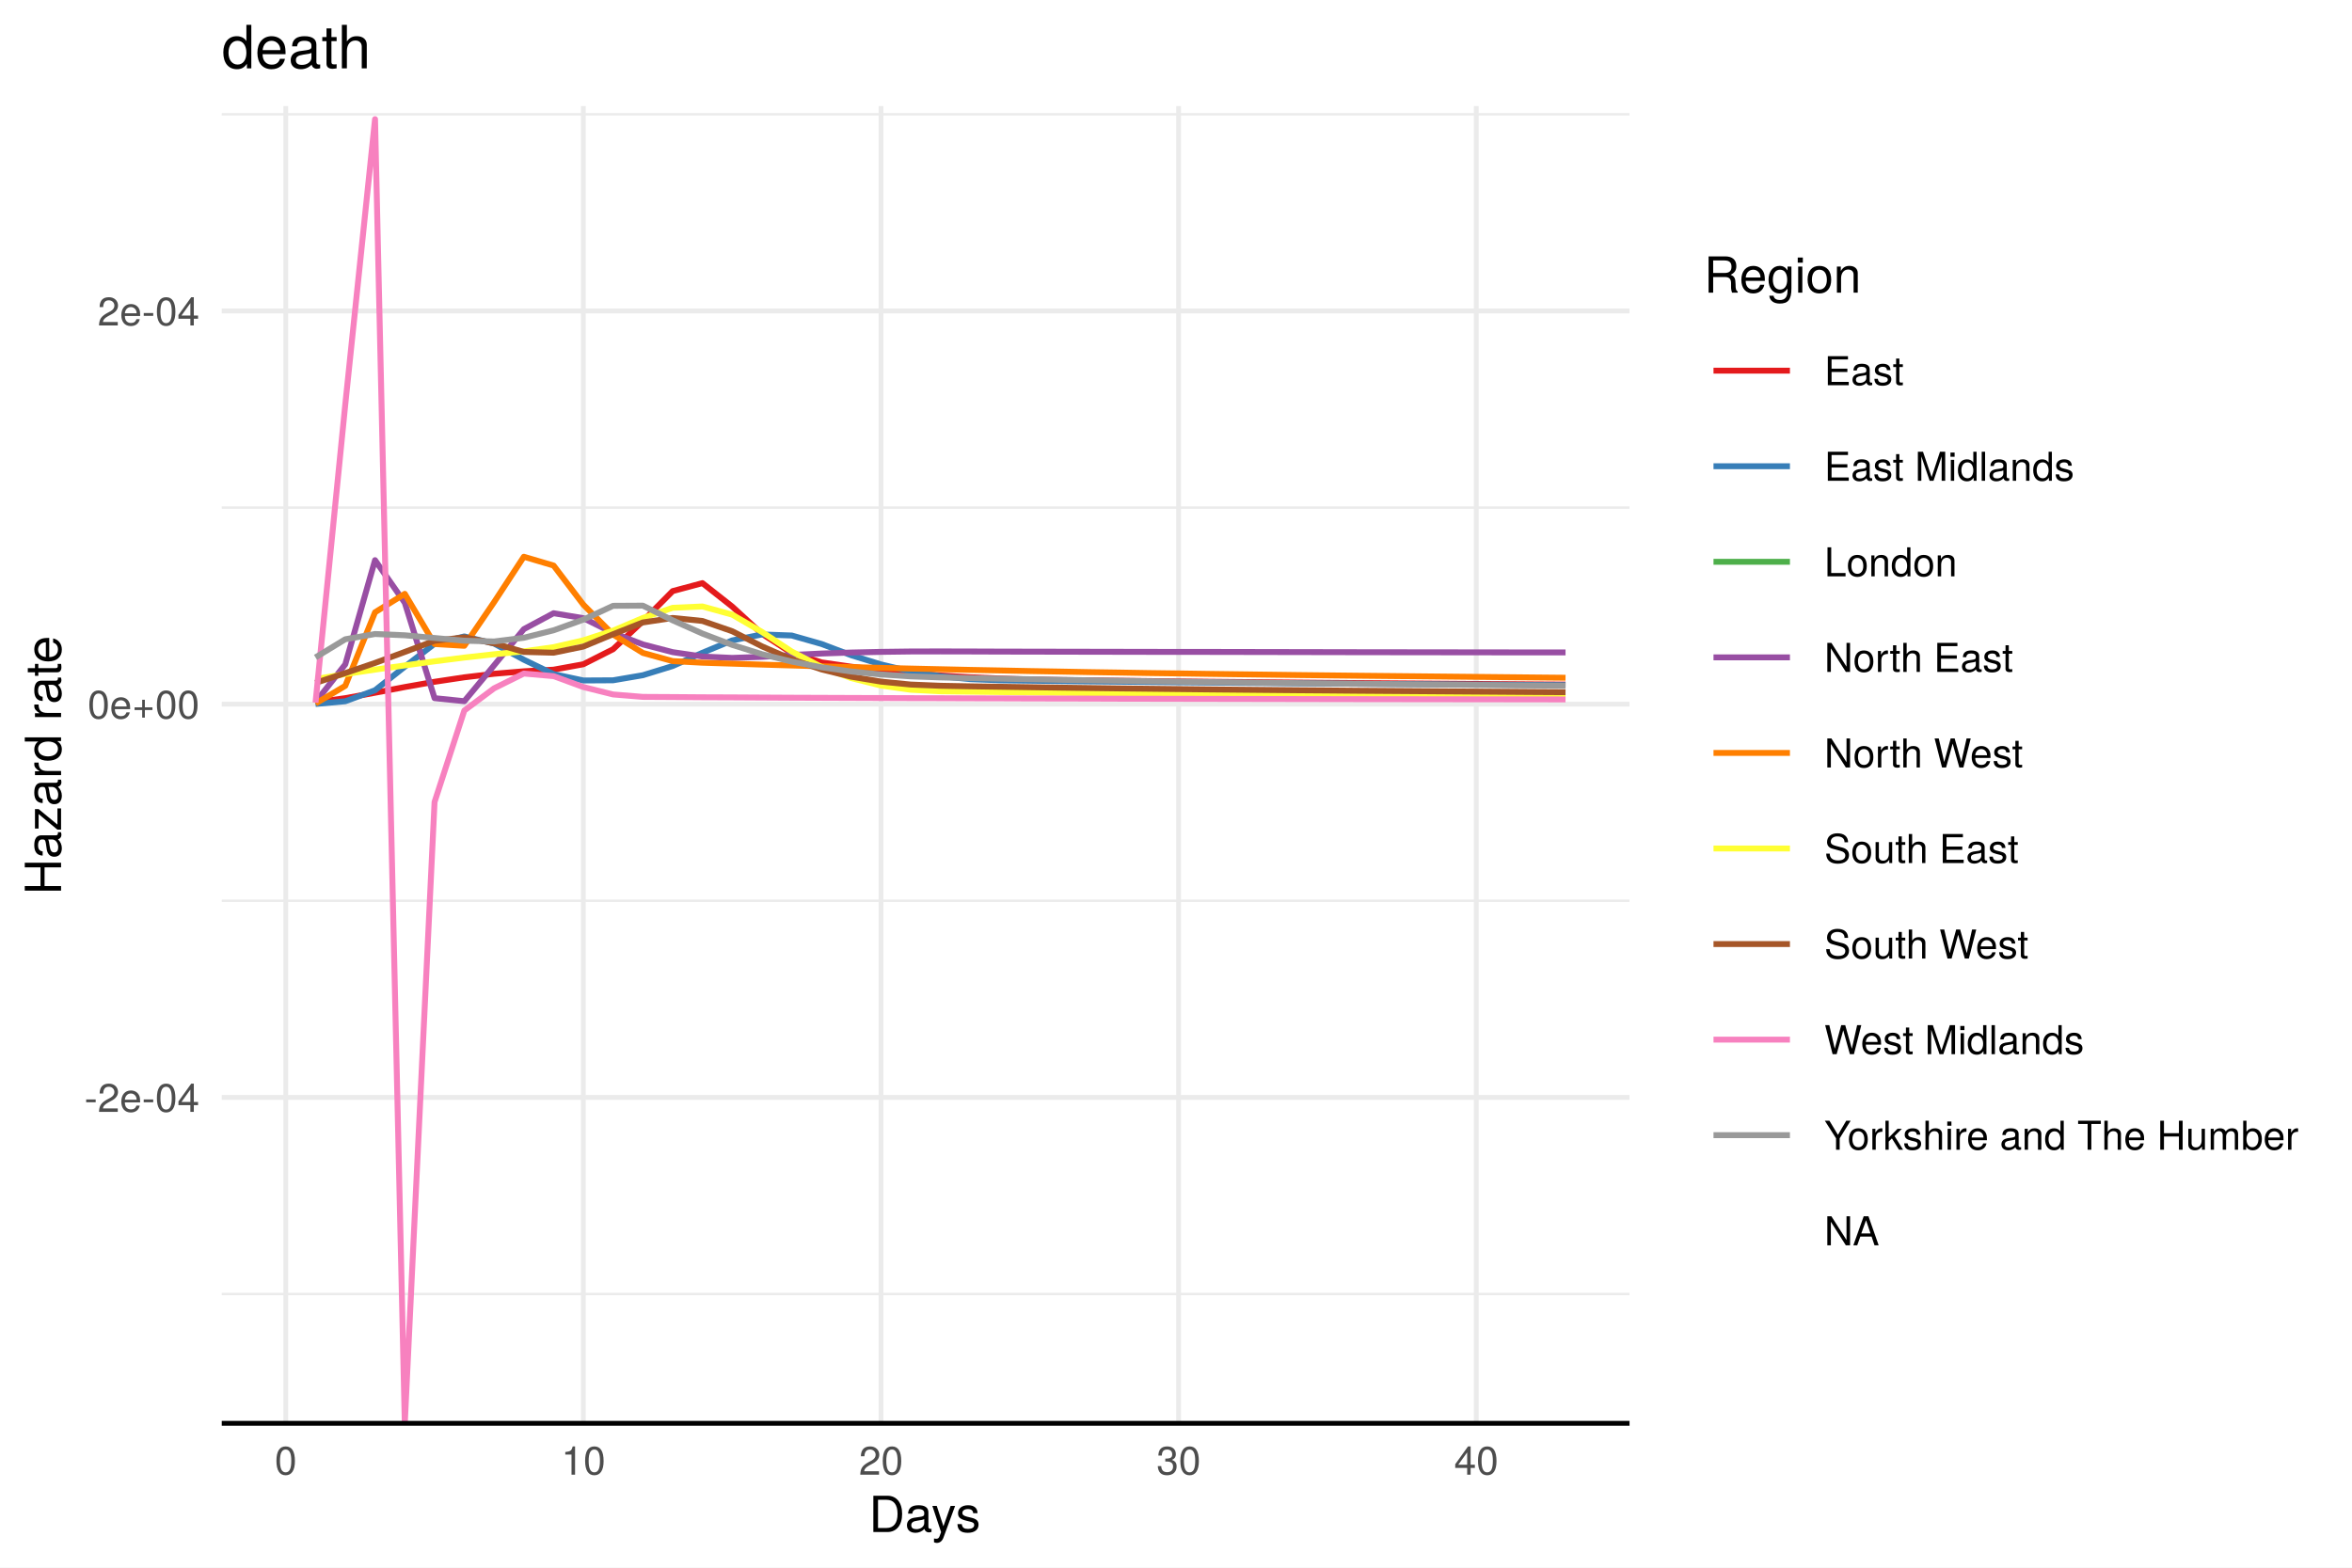
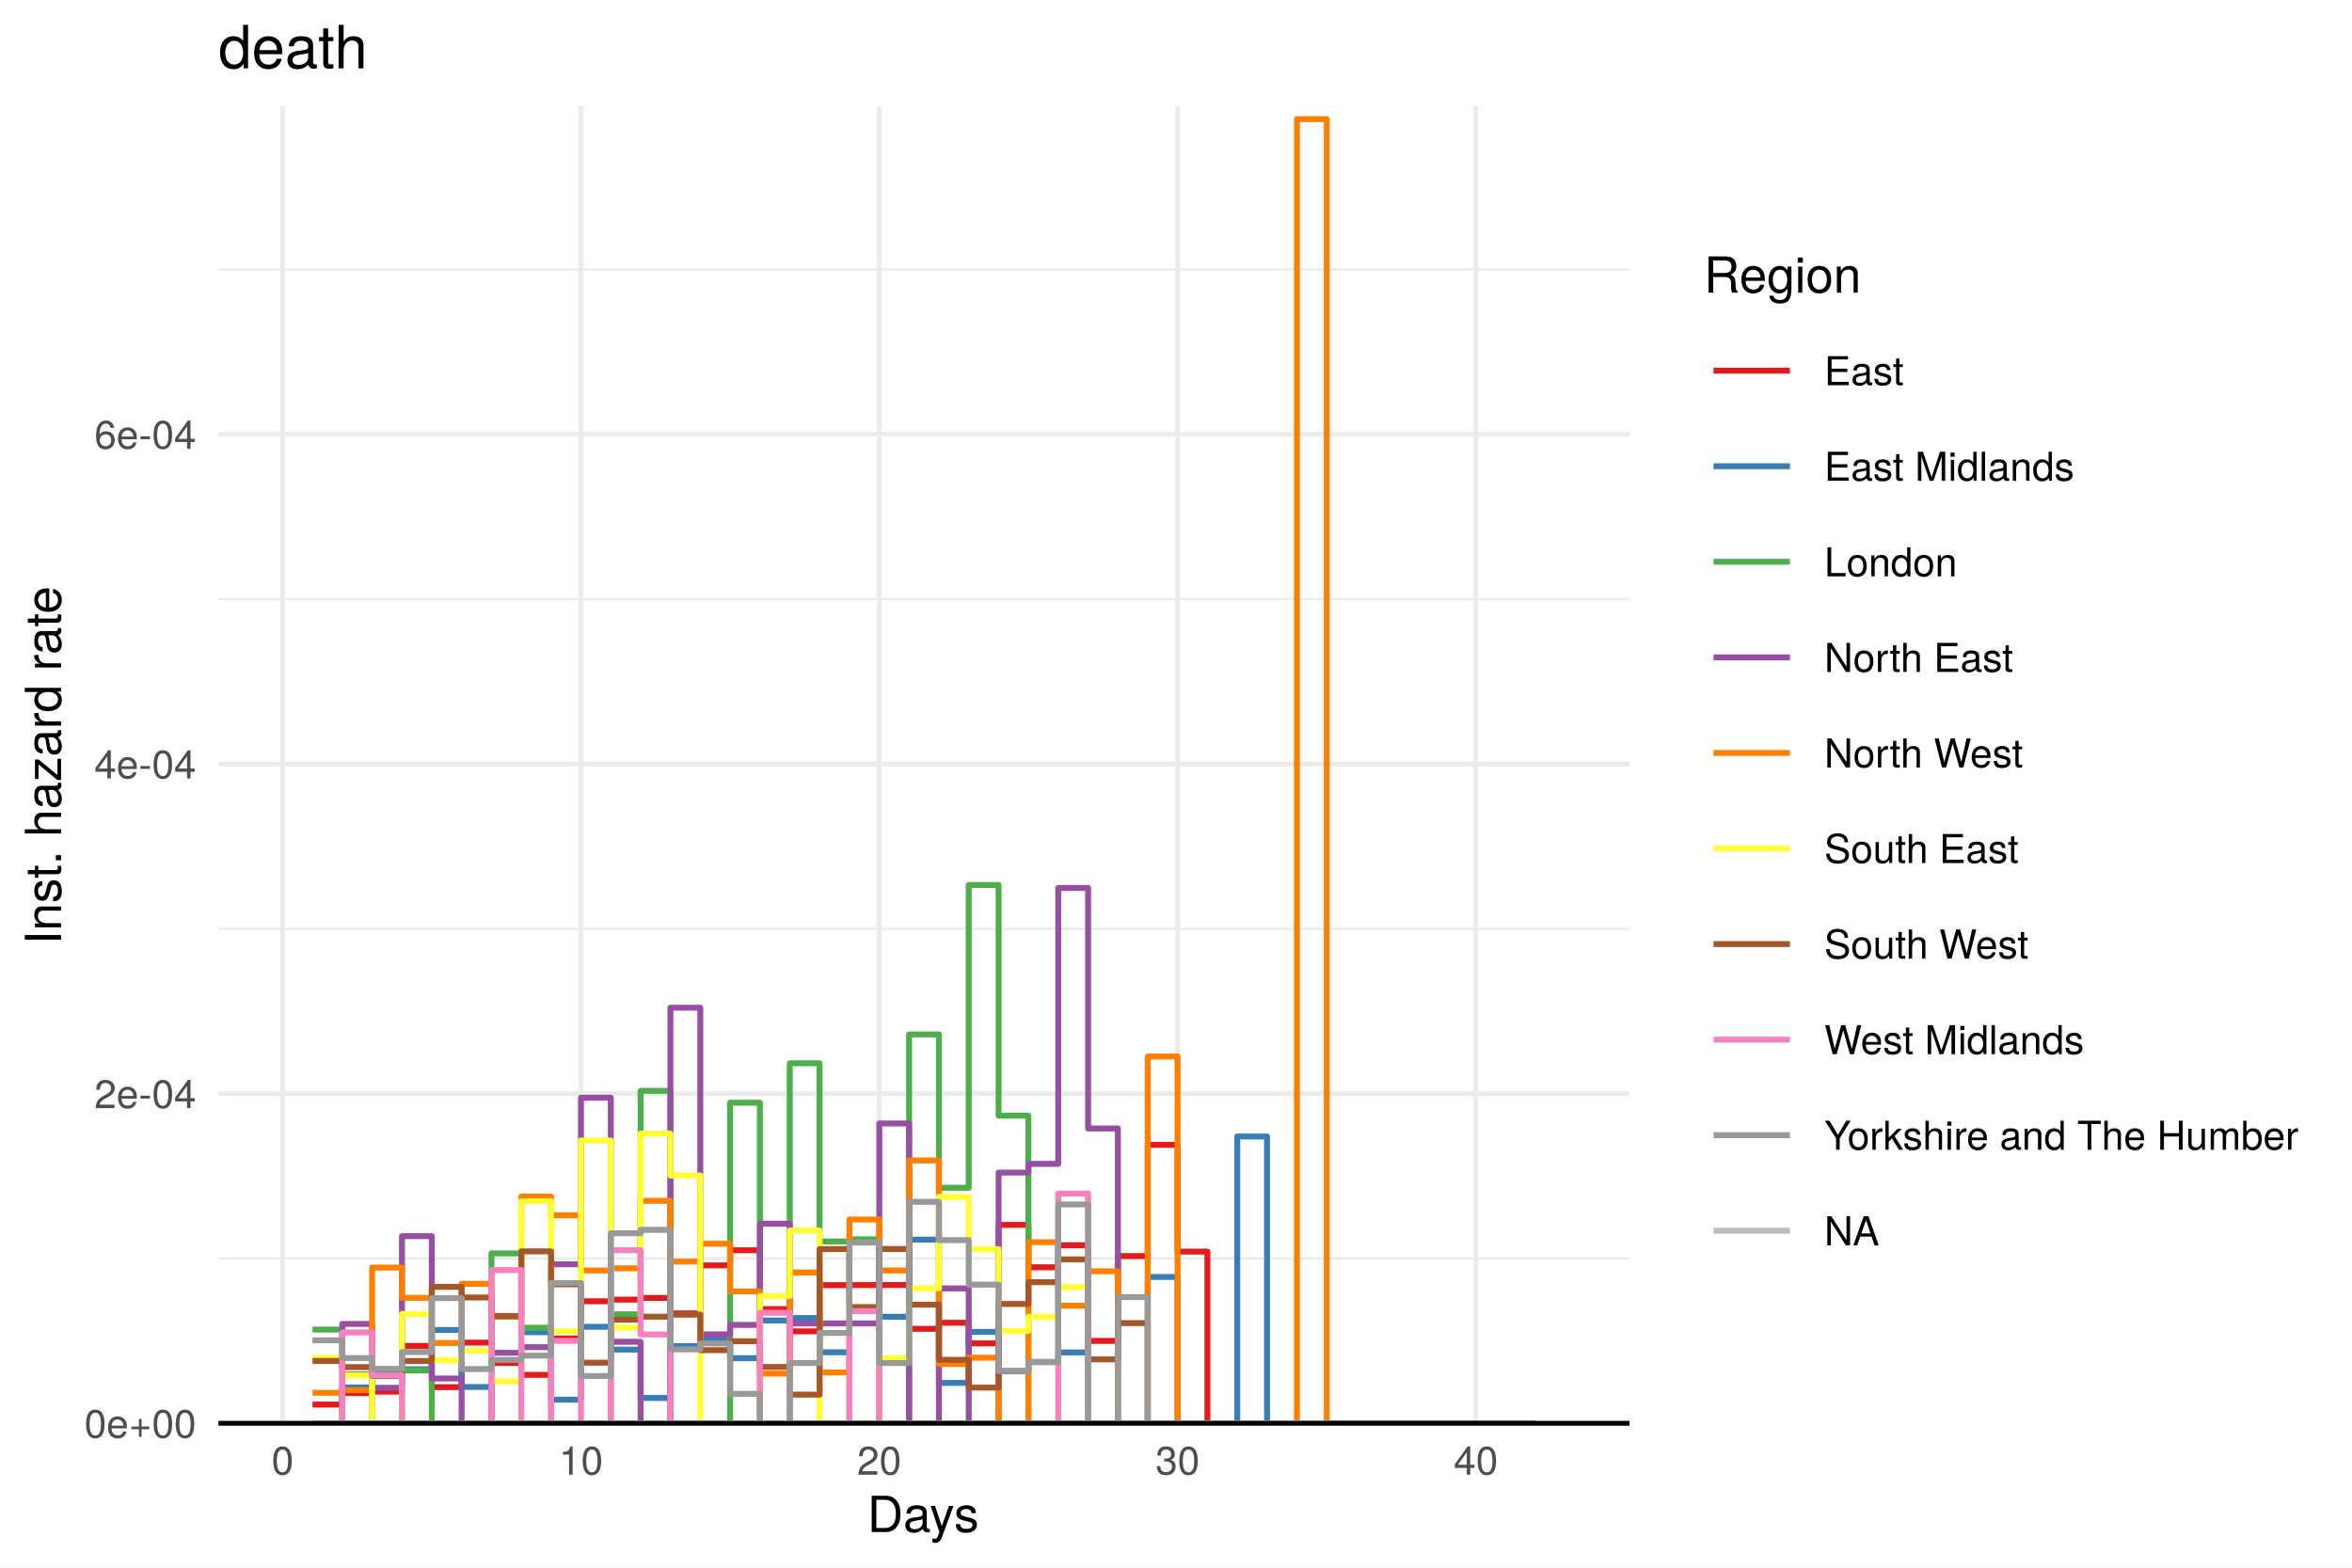
<svg xmlns="http://www.w3.org/2000/svg" viewBox="0 0 425.20 283.46">
  <defs>
    <style type="text/css">
    line, polyline, polygon, path, rect, circle {
      fill: none;
      stroke: #000000;
      stroke-linecap: round;
      stroke-linejoin: round;
      stroke-miterlimit: 10.00;
    }
  </style>
  </defs>
  <rect width="100%" height="100%" style="stroke: none; fill: #FFFFFF;" />
  <defs>
-     <clipPath id="cpNDAuMDl8Mjk0LjU5fDI1Ny4zNnwxOS4xOQ==">
-       <rect x="40.09" y="19.19" width="254.50" height="238.17" />
+     <clipPath id="cpMzkuNTB8Mjk0LjU5fDI1Ny4zNnwxOS4xOQ==">
+       <rect x="39.50" y="19.19" width="255.09" height="238.17" />
    </clipPath>
  </defs>
-   <polyline points="40.09,233.98 294.59,233.98 " style="stroke-width: 0.44; stroke: #EBEBEB; stroke-linecap: butt;" clip-path="url(#cpNDAuMDl8Mjk0LjU5fDI1Ny4zNnwxOS4xOQ==)" />
-   <polyline points="40.09,162.88 294.59,162.88 " style="stroke-width: 0.44; stroke: #EBEBEB; stroke-linecap: butt;" clip-path="url(#cpNDAuMDl8Mjk0LjU5fDI1Ny4zNnwxOS4xOQ==)" />
-   <polyline points="40.09,91.78 294.59,91.78 " style="stroke-width: 0.44; stroke: #EBEBEB; stroke-linecap: butt;" clip-path="url(#cpNDAuMDl8Mjk0LjU5fDI1Ny4zNnwxOS4xOQ==)" />
-   <polyline points="40.09,20.67 294.59,20.67 " style="stroke-width: 0.44; stroke: #EBEBEB; stroke-linecap: butt;" clip-path="url(#cpNDAuMDl8Mjk0LjU5fDI1Ny4zNnwxOS4xOQ==)" />
-   <polyline points="40.09,198.43 294.59,198.43 " style="stroke-width: 0.87; stroke: #EBEBEB; stroke-linecap: butt;" clip-path="url(#cpNDAuMDl8Mjk0LjU5fDI1Ny4zNnwxOS4xOQ==)" />
-   <polyline points="40.09,127.33 294.59,127.33 " style="stroke-width: 0.87; stroke: #EBEBEB; stroke-linecap: butt;" clip-path="url(#cpNDAuMDl8Mjk0LjU5fDI1Ny4zNnwxOS4xOQ==)" />
-   <polyline points="40.09,56.22 294.59,56.22 " style="stroke-width: 0.87; stroke: #EBEBEB; stroke-linecap: butt;" clip-path="url(#cpNDAuMDl8Mjk0LjU5fDI1Ny4zNnwxOS4xOQ==)" />
-   <polyline points="51.66,257.36 51.66,19.19 " style="stroke-width: 0.87; stroke: #EBEBEB; stroke-linecap: butt;" clip-path="url(#cpNDAuMDl8Mjk0LjU5fDI1Ny4zNnwxOS4xOQ==)" />
-   <polyline points="105.46,257.36 105.46,19.19 " style="stroke-width: 0.87; stroke: #EBEBEB; stroke-linecap: butt;" clip-path="url(#cpNDAuMDl8Mjk0LjU5fDI1Ny4zNnwxOS4xOQ==)" />
-   <polyline points="159.27,257.36 159.27,19.19 " style="stroke-width: 0.87; stroke: #EBEBEB; stroke-linecap: butt;" clip-path="url(#cpNDAuMDl8Mjk0LjU5fDI1Ny4zNnwxOS4xOQ==)" />
-   <polyline points="213.07,257.36 213.07,19.19 " style="stroke-width: 0.87; stroke: #EBEBEB; stroke-linecap: butt;" clip-path="url(#cpNDAuMDl8Mjk0LjU5fDI1Ny4zNnwxOS4xOQ==)" />
-   <polyline points="266.88,257.36 266.88,19.19 " style="stroke-width: 0.87; stroke: #EBEBEB; stroke-linecap: butt;" clip-path="url(#cpNDAuMDl8Mjk0LjU5fDI1Ny4zNnwxOS4xOQ==)" />
-   <polyline points="57.04,126.98 62.42,126.24 67.80,125.26 73.18,124.23 78.56,123.28 83.94,122.47 89.32,121.83 94.70,121.38 100.08,121.09 105.46,120.11 110.84,117.39 116.22,112.31 121.61,106.88 126.99,105.44 132.37,109.68 137.75,114.61 143.13,118.07 148.51,119.77 153.89,120.55 159.27,121.19 164.65,121.72 170.03,122.14 175.41,122.46 180.79,122.69 186.17,122.86 191.55,122.96 196.93,123.02 202.31,123.09 207.69,123.15 213.07,123.21 218.45,123.27 223.84,123.32 229.22,123.37 234.60,123.42 239.98,123.47 245.36,123.51 277.64,123.75 283.02,123.78 " style="stroke-width: 1.07; stroke: #E41A1C; stroke-linecap: butt;" clip-path="url(#cpNDAuMDl8Mjk0LjU5fDI1Ny4zNnwxOS4xOQ==)" />
-   <polyline points="57.04,127.29 62.42,126.80 67.80,124.81 73.18,120.55 78.56,116.41 83.94,115.08 89.32,116.37 94.70,119.29 100.08,121.89 105.46,123.04 110.84,123.01 116.22,122.09 121.61,120.43 126.99,118.03 132.37,115.80 137.75,114.72 143.13,114.91 148.51,116.44 153.89,118.48 159.27,120.14 164.65,121.41 170.03,122.28 175.41,122.80 180.79,123.01 186.17,123.08 191.55,123.15 196.93,123.21 202.31,123.26 207.69,123.32 213.07,123.37 218.45,123.42 223.84,123.47 229.22,123.51 234.60,123.56 239.98,123.60 245.36,123.64 277.64,123.85 283.02,123.88 " style="stroke-width: 1.07; stroke: #377EB8; stroke-linecap: butt;" clip-path="url(#cpNDAuMDl8Mjk0LjU5fDI1Ny4zNnwxOS4xOQ==)" />
-   <polyline points="57.04,126.95 62.42,120.13 67.80,101.29 73.18,108.99 78.56,126.24 83.94,126.79 89.32,120.31 94.70,113.76 100.08,110.88 105.46,111.78 110.84,114.45 116.22,116.52 121.61,117.92 126.99,118.71 132.37,118.96 137.75,118.77 143.13,118.43 148.51,118.17 153.89,117.99 159.27,117.87 164.65,117.80 170.03,117.79 175.41,117.80 180.79,117.82 186.17,117.83 191.55,117.84 196.93,117.85 202.31,117.86 207.69,117.87 213.07,117.88 218.45,117.88 223.84,117.89 229.22,117.90 234.60,117.91 239.98,117.92 245.36,117.93 277.64,117.97 283.02,117.97 " style="stroke-width: 1.07; stroke: #984EA3; stroke-linecap: butt;" clip-path="url(#cpNDAuMDl8Mjk0LjU5fDI1Ny4zNnwxOS4xOQ==)" />
-   <polyline points="57.04,127.21 62.42,124.01 67.80,110.71 73.18,107.38 78.56,116.45 83.94,116.77 89.32,108.88 94.70,100.67 100.08,102.26 105.46,109.33 110.84,114.74 116.22,118.06 121.61,119.54 126.99,119.83 132.37,120.00 137.75,120.17 143.13,120.33 148.51,120.48 153.89,120.62 159.27,120.76 164.65,120.89 170.03,121.01 175.41,121.13 180.79,121.23 186.17,121.34 191.55,121.43 196.93,121.53 202.31,121.61 207.69,121.70 213.07,121.77 218.45,121.85 223.84,121.92 229.22,121.99 234.60,122.06 239.98,122.12 245.36,122.18 277.64,122.50 283.02,122.55 " style="stroke-width: 1.07; stroke: #FF7F00; stroke-linecap: butt;" clip-path="url(#cpNDAuMDl8Mjk0LjU5fDI1Ny4zNnwxOS4xOQ==)" />
-   <polyline points="57.04,122.79 62.42,121.88 67.80,121.08 73.18,120.32 78.56,119.58 83.94,118.90 89.32,118.30 94.70,117.77 100.08,117.02 105.46,115.78 110.84,114.03 116.22,111.74 121.61,109.90 126.99,109.66 132.37,111.14 137.75,114.27 143.13,117.81 148.51,120.60 153.89,122.62 159.27,123.96 164.65,124.72 170.03,125.00 175.41,125.07 180.79,125.14 186.17,125.21 191.55,125.27 196.93,125.33 202.31,125.38 207.69,125.43 213.07,125.48 218.45,125.52 223.84,125.57 229.22,125.61 234.60,125.64 239.98,125.68 245.36,125.71 277.64,125.89 283.02,125.92 " style="stroke-width: 1.07; stroke: #FFFF33; stroke-linecap: butt;" clip-path="url(#cpNDAuMDl8Mjk0LjU5fDI1Ny4zNnwxOS4xOQ==)" />
-   <polyline points="57.04,123.48 62.42,121.71 67.80,119.87 73.18,117.88 78.56,115.86 83.94,115.24 89.32,116.32 94.70,117.88 100.08,118.02 105.46,116.91 110.84,114.68 116.22,112.55 121.61,111.74 126.99,112.28 132.37,114.14 137.75,116.87 143.13,119.22 148.51,121.04 153.89,122.36 159.27,123.25 164.65,123.78 170.03,124.00 175.41,124.10 180.79,124.18 186.17,124.26 191.55,124.34 196.93,124.41 202.31,124.48 207.69,124.54 213.07,124.60 218.45,124.66 223.84,124.71 229.22,124.76 234.60,124.81 239.98,124.85 245.36,124.90 277.64,125.13 283.02,125.16 " style="stroke-width: 1.07; stroke: #A65628; stroke-linecap: butt;" clip-path="url(#cpNDAuMDl8Mjk0LjU5fDI1Ny4zNnwxOS4xOQ==)" />
-   <polyline points="57.04,127.05 62.42,73.13 67.80,21.55 73.18,257.36 78.56,145.02 83.94,128.48 89.32,124.46 94.70,121.79 100.08,122.26 105.46,124.23 110.84,125.57 116.22,126.01 121.61,126.04 126.99,126.08 132.37,126.10 137.75,126.13 143.13,126.16 148.51,126.18 153.89,126.20 159.27,126.22 164.65,126.24 170.03,126.25 175.41,126.27 180.79,126.28 186.17,126.30 191.55,126.31 196.93,126.32 202.31,126.34 207.69,126.35 213.07,126.36 218.45,126.37 223.84,126.38 229.22,126.39 234.60,126.40 239.98,126.41 245.36,126.42 277.64,126.46 283.02,126.47 " style="stroke-width: 1.07; stroke: #F781BF; stroke-linecap: butt;" clip-path="url(#cpNDAuMDl8Mjk0LjU5fDI1Ny4zNnwxOS4xOQ==)" />
-   <polyline points="57.04,118.87 62.42,115.59 67.80,114.64 73.18,114.87 78.56,115.36 83.94,115.85 89.32,115.99 94.70,115.32 100.08,113.97 105.46,112.04 110.84,109.54 116.22,109.51 121.61,112.17 126.99,114.56 132.37,116.61 137.75,118.29 143.13,119.63 148.51,120.66 153.89,121.42 159.27,121.95 164.65,122.30 170.03,122.49 175.41,122.61 180.79,122.72 186.17,122.82 191.55,122.92 196.93,123.01 202.31,123.09 207.69,123.18 213.07,123.25 218.45,123.33 223.84,123.40 229.22,123.46 234.60,123.53 239.98,123.59 245.36,123.64 277.64,123.95 283.02,123.99 " style="stroke-width: 1.07; stroke: #999999; stroke-linecap: butt;" clip-path="url(#cpNDAuMDl8Mjk0LjU5fDI1Ny4zNnwxOS4xOQ==)" />
+   <polyline points="39.50,227.56 294.59,227.56 " style="stroke-width: 0.44; stroke: #EBEBEB; stroke-linecap: butt;" clip-path="url(#cpMzkuNTB8Mjk0LjU5fDI1Ny4zNnwxOS4xOQ==)" />
+   <polyline points="39.50,167.94 294.59,167.94 " style="stroke-width: 0.44; stroke: #EBEBEB; stroke-linecap: butt;" clip-path="url(#cpMzkuNTB8Mjk0LjU5fDI1Ny4zNnwxOS4xOQ==)" />
+   <polyline points="39.50,108.33 294.59,108.33 " style="stroke-width: 0.44; stroke: #EBEBEB; stroke-linecap: butt;" clip-path="url(#cpMzkuNTB8Mjk0LjU5fDI1Ny4zNnwxOS4xOQ==)" />
+   <polyline points="39.50,48.72 294.59,48.72 " style="stroke-width: 0.44; stroke: #EBEBEB; stroke-linecap: butt;" clip-path="url(#cpMzkuNTB8Mjk0LjU5fDI1Ny4zNnwxOS4xOQ==)" />
+   <polyline points="39.50,257.36 294.59,257.36 " style="stroke-width: 0.87; stroke: #EBEBEB; stroke-linecap: butt;" clip-path="url(#cpMzkuNTB8Mjk0LjU5fDI1Ny4zNnwxOS4xOQ==)" />
+   <polyline points="39.50,197.75 294.59,197.75 " style="stroke-width: 0.87; stroke: #EBEBEB; stroke-linecap: butt;" clip-path="url(#cpMzkuNTB8Mjk0LjU5fDI1Ny4zNnwxOS4xOQ==)" />
+   <polyline points="39.50,138.14 294.59,138.14 " style="stroke-width: 0.87; stroke: #EBEBEB; stroke-linecap: butt;" clip-path="url(#cpMzkuNTB8Mjk0LjU5fDI1Ny4zNnwxOS4xOQ==)" />
+   <polyline points="39.50,78.52 294.59,78.52 " style="stroke-width: 0.87; stroke: #EBEBEB; stroke-linecap: butt;" clip-path="url(#cpMzkuNTB8Mjk0LjU5fDI1Ny4zNnwxOS4xOQ==)" />
+   <polyline points="51.10,257.36 51.10,19.19 " style="stroke-width: 0.87; stroke: #EBEBEB; stroke-linecap: butt;" clip-path="url(#cpMzkuNTB8Mjk0LjU5fDI1Ny4zNnwxOS4xOQ==)" />
+   <polyline points="105.03,257.36 105.03,19.19 " style="stroke-width: 0.87; stroke: #EBEBEB; stroke-linecap: butt;" clip-path="url(#cpMzkuNTB8Mjk0LjU5fDI1Ny4zNnwxOS4xOQ==)" />
+   <polyline points="158.96,257.36 158.96,19.19 " style="stroke-width: 0.87; stroke: #EBEBEB; stroke-linecap: butt;" clip-path="url(#cpMzkuNTB8Mjk0LjU5fDI1Ny4zNnwxOS4xOQ==)" />
+   <polyline points="212.89,257.36 212.89,19.19 " style="stroke-width: 0.87; stroke: #EBEBEB; stroke-linecap: butt;" clip-path="url(#cpMzkuNTB8Mjk0LjU5fDI1Ny4zNnwxOS4xOQ==)" />
+   <polyline points="266.81,257.36 266.81,19.19 " style="stroke-width: 0.87; stroke: #EBEBEB; stroke-linecap: butt;" clip-path="url(#cpMzkuNTB8Mjk0LjU5fDI1Ny4zNnwxOS4xOQ==)" />
+   <polyline points="56.49,253.97 61.88,253.97 61.88,251.90 67.27,251.90 67.27,251.64 72.67,251.64 72.67,243.36 78.06,243.36 78.06,250.82 83.45,250.82 83.45,242.77 88.85,242.77 88.85,246.46 94.24,246.46 94.24,248.60 99.63,248.60 99.63,242.03 105.03,242.03 105.03,235.29 110.42,235.29 110.42,234.99 115.81,234.99 115.81,234.69 121.20,234.69 121.20,237.49 126.60,237.49 126.60,228.80 131.99,228.80 131.99,226.07 137.38,226.07 137.38,236.71 142.78,236.71 142.78,240.73 148.17,240.73 148.17,232.38 153.56,232.38 153.56,232.36 158.96,232.36 158.96,232.35 164.35,232.35 164.35,240.28 169.74,240.28 169.74,239.18 175.13,239.18 175.13,242.91 180.53,242.91 180.53,221.48 185.92,221.48 185.92,229.15 191.31,229.15 191.31,225.17 196.71,225.17 196.71,242.46 202.10,242.46 202.10,227.12 207.49,227.12 207.49,207.01 212.89,207.01 212.89,226.31 218.28,226.31 218.28,257.36 223.67,257.36 223.67,257.36 229.06,257.36 229.06,257.36 234.46,257.36 234.46,257.36 239.85,257.36 239.85,257.36 245.24,257.36 245.24,257.36 " style="stroke-width: 1.07; stroke: #E41A1C; stroke-linecap: butt;" clip-path="url(#cpMzkuNTB8Mjk0LjU5fDI1Ny4zNnwxOS4xOQ==)" />
+   <polyline points="56.49,257.36 61.88,257.36 61.88,250.88 67.27,250.88 67.27,248.19 72.67,248.19 72.67,247.58 78.06,247.58 78.06,240.48 83.45,240.48 83.45,250.79 88.85,250.79 88.85,238.09 94.24,238.09 94.24,240.89 99.63,240.89 99.63,253.09 105.03,253.09 105.03,239.91 110.42,239.91 110.42,244.03 115.81,244.03 115.81,252.78 121.20,252.78 121.20,243.40 126.60,243.40 126.60,242.04 131.99,242.04 131.99,245.59 137.38,245.59 137.38,238.77 142.78,238.77 142.78,238.32 148.17,238.32 148.17,244.52 153.56,244.52 153.56,257.36 158.96,257.36 158.96,238.09 164.35,238.09 164.35,224.15 169.74,224.15 169.74,250.05 175.13,250.05 175.13,240.83 180.53,240.83 180.53,247.94 185.92,247.94 185.92,246.27 191.31,246.27 191.31,244.54 196.71,244.54 196.71,257.36 202.10,257.36 202.10,257.36 207.49,257.36 207.49,230.90 212.89,230.90 212.89,257.36 218.28,257.36 218.28,257.36 223.67,257.36 223.67,205.50 229.06,205.50 229.06,257.36 234.46,257.36 234.46,257.36 239.85,257.36 239.85,257.36 245.24,257.36 245.24,257.36 " style="stroke-width: 1.07; stroke: #377EB8; stroke-linecap: butt;" clip-path="url(#cpMzkuNTB8Mjk0LjU5fDI1Ny4zNnwxOS4xOQ==)" />
+   <polyline points="56.49,240.41 61.88,240.41 61.88,248.52 67.27,248.52 67.27,257.36 72.67,257.36 72.67,247.80 78.06,247.80 78.06,257.36 83.45,257.36 83.45,257.36 88.85,257.36 88.85,226.64 94.24,226.64 94.24,240.08 99.63,240.08 99.63,257.36 105.03,257.36 105.03,257.36 110.42,257.36 110.42,237.65 115.81,237.65 115.81,197.25 121.20,197.25 121.20,257.36 126.60,257.36 126.60,257.36 131.99,257.36 131.99,199.39 137.38,199.39 137.38,257.36 142.78,257.36 142.78,192.26 148.17,192.26 148.17,224.48 153.56,224.48 153.56,224.10 158.96,224.10 158.96,257.36 164.35,257.36 164.35,187.04 169.74,187.04 169.74,214.77 175.13,214.77 175.13,160.02 180.53,160.02 180.53,201.74 185.92,201.74 185.92,257.36 191.31,257.36 191.31,257.36 196.71,257.36 196.71,257.36 202.10,257.36 202.10,257.36 207.49,257.36 207.49,257.36 212.89,257.36 212.89,257.36 218.28,257.36 218.28,257.36 223.67,257.36 223.67,257.36 229.06,257.36 229.06,257.36 234.46,257.36 234.46,257.36 239.85,257.36 239.85,257.36 245.24,257.36 245.24,257.36 " style="stroke-width: 1.07; stroke: #4DAF4A; stroke-linecap: butt;" clip-path="url(#cpMzkuNTB8Mjk0LjU5fDI1Ny4zNnwxOS4xOQ==)" />
+   <polyline points="56.49,257.36 61.88,257.36 61.88,239.39 67.27,239.39 67.27,250.94 72.67,250.94 72.67,223.52 78.06,223.52 78.06,249.26 83.45,249.26 83.45,257.36 88.85,257.36 88.85,244.61 94.24,244.61 94.24,243.59 99.63,243.59 99.63,228.61 105.03,228.61 105.03,198.48 110.42,198.48 110.42,242.62 115.81,242.62 115.81,257.36 121.20,257.36 121.20,182.21 126.60,182.21 126.60,241.28 131.99,241.28 131.99,239.57 137.38,239.57 137.38,221.27 142.78,221.27 142.78,239.30 148.17,239.30 148.17,239.29 153.56,239.29 153.56,239.29 158.96,239.29 158.96,203.14 164.35,203.14 164.35,257.36 169.74,257.36 169.74,232.97 175.13,232.97 175.13,257.36 180.53,257.36 180.53,212.02 185.92,212.02 185.92,210.45 191.31,210.45 191.31,160.56 196.71,160.56 196.71,204.05 202.10,204.05 202.10,257.36 207.49,257.36 207.49,257.36 212.89,257.36 212.89,257.36 218.28,257.36 218.28,257.36 223.67,257.36 223.67,257.36 229.06,257.36 229.06,257.36 234.46,257.36 234.46,257.36 239.85,257.36 239.85,257.36 245.24,257.36 245.24,257.36 " style="stroke-width: 1.07; stroke: #984EA3; stroke-linecap: butt;" clip-path="url(#cpMzkuNTB8Mjk0LjU5fDI1Ny4zNnwxOS4xOQ==)" />
+   <polyline points="56.49,251.84 61.88,251.84 61.88,251.37 67.27,251.37 67.27,229.20 72.67,229.20 72.67,234.68 78.06,234.68 78.06,242.84 83.45,242.84 83.45,232.13 88.85,232.13 88.85,238.07 94.24,238.07 94.24,216.37 99.63,216.37 99.63,219.75 105.03,219.75 105.03,229.73 110.42,229.73 110.42,229.33 115.81,229.33 115.81,217.13 121.20,217.13 121.20,228.12 126.60,228.12 126.60,224.89 131.99,224.89 131.99,233.51 137.38,233.51 137.38,248.36 142.78,248.36 142.78,230.09 148.17,230.09 148.17,248.16 153.56,248.16 153.56,220.50 158.96,220.50 158.96,229.72 164.35,229.72 164.35,209.83 169.74,209.83 169.74,246.63 175.13,246.63 175.13,245.49 180.53,245.49 180.53,257.36 185.92,257.36 185.92,224.61 191.31,224.61 191.31,236.09 196.71,236.09 196.71,229.87 202.10,229.87 202.10,257.36 207.49,257.36 207.49,191.04 212.89,191.04 212.89,257.36 218.28,257.36 218.28,257.36 223.67,257.36 223.67,257.36 229.06,257.36 229.06,257.36 234.46,257.36 234.46,21.55 239.85,21.55 239.85,257.36 245.24,257.36 245.24,257.36 277.60,257.36 277.60,257.36 " style="stroke-width: 1.07; stroke: #FF7F00; stroke-linecap: butt;" clip-path="url(#cpMzkuNTB8Mjk0LjU5fDI1Ny4zNnwxOS4xOQ==)" />
+   <polyline points="56.49,245.52 61.88,245.52 61.88,248.72 67.27,248.72 67.27,257.36 72.67,257.36 72.67,237.60 78.06,237.60 78.06,245.96 83.45,245.96 83.45,244.21 88.85,244.21 88.85,249.77 94.24,249.77 94.24,217.22 99.63,217.22 99.63,240.73 105.03,240.73 105.03,206.22 110.42,206.22 110.42,240.07 115.81,240.07 115.81,204.97 121.20,204.97 121.20,212.56 126.60,212.56 126.60,257.36 131.99,257.36 131.99,257.36 137.38,257.36 137.38,234.36 142.78,234.36 142.78,222.50 148.17,222.50 148.17,257.36 153.56,257.36 153.56,257.36 158.96,257.36 158.96,245.59 164.35,245.59 164.35,232.95 169.74,232.95 169.74,216.42 175.13,216.42 175.13,225.88 180.53,225.88 180.53,240.67 185.92,240.67 185.92,238.10 191.31,238.10 191.31,232.72 196.71,232.72 196.71,257.36 202.10,257.36 202.10,257.36 207.49,257.36 207.49,257.36 212.89,257.36 212.89,257.36 218.28,257.36 218.28,257.36 223.67,257.36 223.67,257.36 229.06,257.36 229.06,257.36 234.46,257.36 234.46,257.36 239.85,257.36 239.85,257.36 245.24,257.36 245.24,257.36 " style="stroke-width: 1.07; stroke: #FFFF33; stroke-linecap: butt;" clip-path="url(#cpMzkuNTB8Mjk0LjU5fDI1Ny4zNnwxOS4xOQ==)" />
+   <polyline points="56.49,246.09 61.88,246.09 61.88,247.20 67.27,247.20 67.27,248.80 72.67,248.80 72.67,246.10 78.06,246.10 78.06,232.69 83.45,232.69 83.45,234.61 88.85,234.61 88.85,237.95 94.24,237.95 94.24,226.27 99.63,226.27 99.63,232.23 105.03,232.23 105.03,246.40 110.42,246.40 110.42,238.63 115.81,238.63 115.81,238.08 121.20,238.08 121.20,237.71 126.60,237.71 126.60,244.13 131.99,244.13 131.99,242.52 137.38,242.52 137.38,247.17 142.78,247.17 142.78,252.17 148.17,252.17 148.17,225.85 153.56,225.85 153.56,236.35 158.96,236.35 158.96,225.84 164.35,225.84 164.35,235.91 169.74,235.91 169.74,245.88 175.13,245.88 175.13,250.90 180.53,250.90 180.53,235.78 185.92,235.78 185.92,231.84 191.31,231.84 191.31,227.72 196.71,227.72 196.71,245.80 202.10,245.80 202.10,239.24 207.49,239.24 207.49,257.36 212.89,257.36 212.89,257.36 218.28,257.36 218.28,257.36 223.67,257.36 223.67,257.36 229.06,257.36 229.06,257.36 234.46,257.36 234.46,257.36 239.85,257.36 239.85,257.36 245.24,257.36 245.24,257.36 " style="stroke-width: 1.07; stroke: #A65628; stroke-linecap: butt;" clip-path="url(#cpMzkuNTB8Mjk0LjU5fDI1Ny4zNnwxOS4xOQ==)" />
+   <polyline points="56.49,257.36 61.88,257.36 61.88,240.93 67.27,240.93 67.27,248.70 72.67,248.70 72.67,257.36 78.06,257.36 78.06,257.36 83.45,257.36 83.45,257.36 88.85,257.36 88.85,229.65 94.24,229.65 94.24,257.36 99.63,257.36 99.63,242.46 105.03,242.46 105.03,257.36 110.42,257.36 110.42,226.07 115.81,226.07 115.81,241.30 121.20,241.30 121.20,257.36 126.60,257.36 126.60,257.36 131.99,257.36 131.99,257.36 137.38,257.36 137.38,237.37 142.78,237.37 142.78,257.36 148.17,257.36 148.17,257.36 153.56,257.36 153.56,237.08 158.96,237.08 158.96,257.36 164.35,257.36 164.35,257.36 169.74,257.36 169.74,257.36 175.13,257.36 175.13,257.36 180.53,257.36 180.53,257.36 185.92,257.36 185.92,257.36 191.31,257.36 191.31,215.82 196.71,215.82 196.71,257.36 202.10,257.36 202.10,257.36 207.49,257.36 207.49,257.36 212.89,257.36 212.89,257.36 218.28,257.36 218.28,257.36 223.67,257.36 223.67,257.36 229.06,257.36 229.06,257.36 234.46,257.36 234.46,257.36 239.85,257.36 239.85,257.36 245.24,257.36 245.24,257.36 " style="stroke-width: 1.07; stroke: #F781BF; stroke-linecap: butt;" clip-path="url(#cpMzkuNTB8Mjk0LjU5fDI1Ny4zNnwxOS4xOQ==)" />
+   <polyline points="56.49,242.35 61.88,242.35 61.88,245.56 67.27,245.56 67.27,247.53 72.67,247.53 72.67,244.48 78.06,244.48 78.06,234.72 83.45,234.72 83.45,247.55 88.85,247.55 88.85,245.90 94.24,245.90 94.24,245.12 99.63,245.12 99.63,231.99 105.03,231.99 105.03,248.81 110.42,248.81 110.42,223.00 115.81,223.00 115.81,222.38 121.20,222.38 121.20,243.99 126.60,243.99 126.60,242.92 131.99,242.92 131.99,252.04 137.38,252.04 137.38,257.36 142.78,257.36 142.78,246.47 148.17,246.47 148.17,241.02 153.56,241.02 153.56,224.67 158.96,224.67 158.96,246.47 164.35,246.47 164.35,217.31 169.74,217.31 169.74,224.24 175.13,224.24 175.13,232.29 180.53,232.29 180.53,247.87 185.92,247.87 185.92,246.29 191.31,246.29 191.31,217.78 196.71,217.78 196.71,257.36 202.10,257.36 202.10,234.54 207.49,234.54 207.49,257.36 212.89,257.36 212.89,257.36 218.28,257.36 218.28,257.36 223.67,257.36 223.67,257.36 229.06,257.36 229.06,257.36 234.46,257.36 234.46,257.36 239.85,257.36 239.85,257.36 245.24,257.36 245.24,257.36 277.60,257.36 277.60,257.36 " style="stroke-width: 1.07; stroke: #999999; stroke-linecap: butt;" clip-path="url(#cpMzkuNTB8Mjk0LjU5fDI1Ny4zNnwxOS4xOQ==)" />
+   <polyline points="56.49,257.36 61.88,257.36 61.88,257.36 67.27,257.36 67.27,257.36 72.67,257.36 72.67,257.36 78.06,257.36 78.06,257.36 83.45,257.36 83.45,257.36 88.85,257.36 88.85,257.36 94.24,257.36 94.24,257.36 99.63,257.36 99.63,257.36 105.03,257.36 105.03,257.36 110.42,257.36 110.42,257.36 115.81,257.36 115.81,257.36 121.20,257.36 121.20,257.36 126.60,257.36 126.60,257.36 131.99,257.36 131.99,257.36 137.38,257.36 137.38,257.36 142.78,257.36 142.78,257.36 148.17,257.36 148.17,257.36 153.56,257.36 153.56,257.36 158.96,257.36 158.96,257.36 164.35,257.36 164.35,257.36 169.74,257.36 169.74,257.36 175.13,257.36 175.13,257.36 180.53,257.36 180.53,257.36 185.92,257.36 185.92,257.36 191.31,257.36 191.31,257.36 196.71,257.36 196.71,257.36 202.10,257.36 202.10,257.36 207.49,257.36 207.49,257.36 212.89,257.36 212.89,257.36 218.28,257.36 218.28,257.36 223.67,257.36 223.67,257.36 229.06,257.36 229.06,257.36 234.46,257.36 234.46,257.36 239.85,257.36 239.85,257.36 " style="stroke-width: 1.07; stroke: #BEBEBE; stroke-linecap: butt;" clip-path="url(#cpMzkuNTB8Mjk0LjU5fDI1Ny4zNnwxOS4xOQ==)" />
  <defs>
    <clipPath id="cpMC4wMHw0MjUuMjB8MjgzLjQ2fDAuMDA=">
      <rect x="0.00" y="0.00" width="425.20" height="283.46" />
    </clipPath>
  </defs>
  <g clip-path="url(#cpMC4wMHw0MjUuMjB8MjgzLjQ2fDAuMDA=)">
-     <text x="15.25" y="201.05" style="font-size: 7.20px; fill: #4D4D4D; font-family: TeX Gyre Heros;" textLength="20.81px" lengthAdjust="spacingAndGlyphs">-2e-04</text>
+     <text x="15.25" y="259.99" style="font-size: 7.20px; fill: #4D4D4D; font-family: TeX Gyre Heros;" textLength="20.22px" lengthAdjust="spacingAndGlyphs">0e+00</text>
  </g>
  <g clip-path="url(#cpMC4wMHw0MjUuMjB8MjgzLjQ2fDAuMDA=)">
-     <text x="15.84" y="129.95" style="font-size: 7.20px; fill: #4D4D4D; font-family: TeX Gyre Heros;" textLength="20.22px" lengthAdjust="spacingAndGlyphs">0e+00</text>
+     <text x="17.05" y="200.37" style="font-size: 7.20px; fill: #4D4D4D; font-family: TeX Gyre Heros;" textLength="18.41px" lengthAdjust="spacingAndGlyphs">2e-04</text>
  </g>
  <g clip-path="url(#cpMC4wMHw0MjUuMjB8MjgzLjQ2fDAuMDA=)">
-     <text x="17.65" y="58.85" style="font-size: 7.20px; fill: #4D4D4D; font-family: TeX Gyre Heros;" textLength="18.41px" lengthAdjust="spacingAndGlyphs">2e-04</text>
-   </g>
-   <polyline points="40.09,257.36 294.59,257.36 " style="stroke-width: 0.87; stroke-linecap: butt;" clip-path="url(#cpMC4wMHw0MjUuMjB8MjgzLjQ2fDAuMDA=)" />
-   <g clip-path="url(#cpMC4wMHw0MjUuMjB8MjgzLjQ2fDAuMDA=)">
-     <text x="49.66" y="266.65" style="font-size: 7.20px; fill: #4D4D4D; font-family: TeX Gyre Heros;" textLength="4.00px" lengthAdjust="spacingAndGlyphs">0</text>
+     <text x="17.05" y="140.76" style="font-size: 7.20px; fill: #4D4D4D; font-family: TeX Gyre Heros;" textLength="18.41px" lengthAdjust="spacingAndGlyphs">4e-04</text>
  </g>
  <g clip-path="url(#cpMC4wMHw0MjUuMjB8MjgzLjQ2fDAuMDA=)">
-     <text x="101.46" y="266.65" style="font-size: 7.20px; fill: #4D4D4D; font-family: TeX Gyre Heros;" textLength="8.01px" lengthAdjust="spacingAndGlyphs">10</text>
+     <text x="17.05" y="81.15" style="font-size: 7.20px; fill: #4D4D4D; font-family: TeX Gyre Heros;" textLength="18.41px" lengthAdjust="spacingAndGlyphs">6e-04</text>
+   </g>
+   <polyline points="39.50,257.36 294.59,257.36 " style="stroke-width: 0.87; stroke-linecap: butt;" clip-path="url(#cpMC4wMHw0MjUuMjB8MjgzLjQ2fDAuMDA=)" />
+   <g clip-path="url(#cpMC4wMHw0MjUuMjB8MjgzLjQ2fDAuMDA=)">
+     <text x="49.09" y="266.65" style="font-size: 7.20px; fill: #4D4D4D; font-family: TeX Gyre Heros;" textLength="4.00px" lengthAdjust="spacingAndGlyphs">0</text>
  </g>
  <g clip-path="url(#cpMC4wMHw0MjUuMjB8MjgzLjQ2fDAuMDA=)">
-     <text x="155.27" y="266.65" style="font-size: 7.20px; fill: #4D4D4D; font-family: TeX Gyre Heros;" textLength="8.01px" lengthAdjust="spacingAndGlyphs">20</text>
+     <text x="101.02" y="266.65" style="font-size: 7.20px; fill: #4D4D4D; font-family: TeX Gyre Heros;" textLength="8.01px" lengthAdjust="spacingAndGlyphs">10</text>
  </g>
  <g clip-path="url(#cpMC4wMHw0MjUuMjB8MjgzLjQ2fDAuMDA=)">
-     <text x="209.07" y="266.65" style="font-size: 7.20px; fill: #4D4D4D; font-family: TeX Gyre Heros;" textLength="8.01px" lengthAdjust="spacingAndGlyphs">30</text>
+     <text x="154.95" y="266.65" style="font-size: 7.20px; fill: #4D4D4D; font-family: TeX Gyre Heros;" textLength="8.01px" lengthAdjust="spacingAndGlyphs">20</text>
  </g>
  <g clip-path="url(#cpMC4wMHw0MjUuMjB8MjgzLjQ2fDAuMDA=)">
-     <text x="262.88" y="266.65" style="font-size: 7.20px; fill: #4D4D4D; font-family: TeX Gyre Heros;" textLength="8.01px" lengthAdjust="spacingAndGlyphs">40</text>
+     <text x="208.88" y="266.65" style="font-size: 7.20px; fill: #4D4D4D; font-family: TeX Gyre Heros;" textLength="8.01px" lengthAdjust="spacingAndGlyphs">30</text>
  </g>
  <g clip-path="url(#cpMC4wMHw0MjUuMjB8MjgzLjQ2fDAuMDA=)">
-     <text x="157.09" y="277.02" style="font-size: 9.00px; font-family: TeX Gyre Heros;" textLength="20.50px" lengthAdjust="spacingAndGlyphs">Days</text>
+     <text x="262.81" y="266.65" style="font-size: 7.20px; fill: #4D4D4D; font-family: TeX Gyre Heros;" textLength="8.01px" lengthAdjust="spacingAndGlyphs">40</text>
  </g>
  <g clip-path="url(#cpMC4wMHw0MjUuMjB8MjgzLjQ2fDAuMDA=)">
-     <text transform="translate(11.04,161.79) rotate(-90)" style="font-size: 9.00px; font-family: TeX Gyre Heros;" textLength="47.02px" lengthAdjust="spacingAndGlyphs">Hazard rate</text>
+     <text x="156.79" y="277.02" style="font-size: 9.00px; font-family: TeX Gyre Heros;" textLength="20.50px" lengthAdjust="spacingAndGlyphs">Days</text>
+   </g>
+   <g clip-path="url(#cpMC4wMHw0MjUuMjB8MjgzLjQ2fDAuMDA=)">
+     <text transform="translate(11.04,170.80) rotate(-90)" style="font-size: 9.00px; font-family: TeX Gyre Heros;" textLength="65.03px" lengthAdjust="spacingAndGlyphs">Inst. hazard rate</text>
  </g>
  <g clip-path="url(#cpMC4wMHw0MjUuMjB8MjgzLjQ2fDAuMDA=)">
    <text x="308.04" y="52.92" style="font-size: 9.00px; font-family: TeX Gyre Heros;" textLength="28.51px" lengthAdjust="spacingAndGlyphs">Region</text>
  </g>
  <line x1="309.77" y1="67.02" x2="323.59" y2="67.02" style="stroke-width: 1.07; stroke: #E41A1C; stroke-linecap: butt;" clip-path="url(#cpMC4wMHw0MjUuMjB8MjgzLjQ2fDAuMDA=)" />
  <line x1="309.77" y1="84.30" x2="323.59" y2="84.30" style="stroke-width: 1.07; stroke: #377EB8; stroke-linecap: butt;" clip-path="url(#cpMC4wMHw0MjUuMjB8MjgzLjQ2fDAuMDA=)" />
  <line x1="309.77" y1="101.58" x2="323.59" y2="101.58" style="stroke-width: 1.07; stroke: #4DAF4A; stroke-linecap: butt;" clip-path="url(#cpMC4wMHw0MjUuMjB8MjgzLjQ2fDAuMDA=)" />
  <line x1="309.77" y1="118.86" x2="323.59" y2="118.86" style="stroke-width: 1.07; stroke: #984EA3; stroke-linecap: butt;" clip-path="url(#cpMC4wMHw0MjUuMjB8MjgzLjQ2fDAuMDA=)" />
  <line x1="309.77" y1="136.14" x2="323.59" y2="136.14" style="stroke-width: 1.07; stroke: #FF7F00; stroke-linecap: butt;" clip-path="url(#cpMC4wMHw0MjUuMjB8MjgzLjQ2fDAuMDA=)" />
  <line x1="309.77" y1="153.42" x2="323.59" y2="153.42" style="stroke-width: 1.07; stroke: #FFFF33; stroke-linecap: butt;" clip-path="url(#cpMC4wMHw0MjUuMjB8MjgzLjQ2fDAuMDA=)" />
  <line x1="309.77" y1="170.70" x2="323.59" y2="170.70" style="stroke-width: 1.07; stroke: #A65628; stroke-linecap: butt;" clip-path="url(#cpMC4wMHw0MjUuMjB8MjgzLjQ2fDAuMDA=)" />
  <line x1="309.77" y1="187.98" x2="323.59" y2="187.98" style="stroke-width: 1.07; stroke: #F781BF; stroke-linecap: butt;" clip-path="url(#cpMC4wMHw0MjUuMjB8MjgzLjQ2fDAuMDA=)" />
  <line x1="309.77" y1="205.26" x2="323.59" y2="205.26" style="stroke-width: 1.07; stroke: #999999; stroke-linecap: butt;" clip-path="url(#cpMC4wMHw0MjUuMjB8MjgzLjQ2fDAuMDA=)" />
-   <line x1="309.77" y1="222.54" x2="323.59" y2="222.54" style="stroke-width: 1.07; stroke: none; stroke-linecap: butt;" clip-path="url(#cpMC4wMHw0MjUuMjB8MjgzLjQ2fDAuMDA=)" />
+   <line x1="309.77" y1="222.54" x2="323.59" y2="222.54" style="stroke-width: 1.07; stroke: #BEBEBE; stroke-linecap: butt;" clip-path="url(#cpMC4wMHw0MjUuMjB8MjgzLjQ2fDAuMDA=)" />
  <g clip-path="url(#cpMC4wMHw0MjUuMjB8MjgzLjQ2fDAuMDA=)">
    <text x="329.80" y="69.65" style="font-size: 7.20px; font-family: TeX Gyre Heros;" textLength="14.41px" lengthAdjust="spacingAndGlyphs">East</text>
  </g>
  <g clip-path="url(#cpMC4wMHw0MjUuMjB8MjgzLjQ2fDAuMDA=)">
    <text x="329.80" y="86.93" style="font-size: 7.20px; font-family: TeX Gyre Heros;" textLength="45.22px" lengthAdjust="spacingAndGlyphs">East Midlands</text>
  </g>
  <g clip-path="url(#cpMC4wMHw0MjUuMjB8MjgzLjQ2fDAuMDA=)">
    <text x="329.80" y="104.21" style="font-size: 7.20px; font-family: TeX Gyre Heros;" textLength="24.02px" lengthAdjust="spacingAndGlyphs">London</text>
  </g>
  <g clip-path="url(#cpMC4wMHw0MjUuMjB8MjgzLjQ2fDAuMDA=)">
    <text x="329.80" y="121.49" style="font-size: 7.20px; font-family: TeX Gyre Heros;" textLength="34.01px" lengthAdjust="spacingAndGlyphs">North East</text>
  </g>
  <g clip-path="url(#cpMC4wMHw0MjUuMjB8MjgzLjQ2fDAuMDA=)">
    <text x="329.80" y="138.77" style="font-size: 7.20px; font-family: TeX Gyre Heros;" textLength="36.01px" lengthAdjust="spacingAndGlyphs">North West</text>
  </g>
  <g clip-path="url(#cpMC4wMHw0MjUuMjB8MjgzLjQ2fDAuMDA=)">
    <text x="329.80" y="156.05" style="font-size: 7.20px; font-family: TeX Gyre Heros;" textLength="35.22px" lengthAdjust="spacingAndGlyphs">South East</text>
  </g>
  <g clip-path="url(#cpMC4wMHw0MjUuMjB8MjgzLjQ2fDAuMDA=)">
    <text x="329.80" y="173.33" style="font-size: 7.20px; font-family: TeX Gyre Heros;" textLength="37.22px" lengthAdjust="spacingAndGlyphs">South West</text>
  </g>
  <g clip-path="url(#cpMC4wMHw0MjUuMjB8MjgzLjQ2fDAuMDA=)">
    <text x="329.80" y="190.61" style="font-size: 7.20px; font-family: TeX Gyre Heros;" textLength="47.21px" lengthAdjust="spacingAndGlyphs">West Midlands</text>
  </g>
  <g clip-path="url(#cpMC4wMHw0MjUuMjB8MjgzLjQ2fDAuMDA=)">
    <text x="329.80" y="207.89" style="font-size: 7.20px; font-family: TeX Gyre Heros;" textLength="86.43px" lengthAdjust="spacingAndGlyphs">Yorkshire and The Humber</text>
  </g>
  <g clip-path="url(#cpMC4wMHw0MjUuMjB8MjgzLjQ2fDAuMDA=)">
    <text x="329.80" y="225.17" style="font-size: 7.20px; font-family: TeX Gyre Heros;" textLength="10.00px" lengthAdjust="spacingAndGlyphs">NA</text>
  </g>
  <g clip-path="url(#cpMC4wMHw0MjUuMjB8MjgzLjQ2fDAuMDA=)">
-     <text x="40.09" y="12.36" style="font-size: 10.80px; font-family: TeX Gyre Heros;" textLength="27.02px" lengthAdjust="spacingAndGlyphs">death</text>
+     <text x="39.50" y="12.36" style="font-size: 10.80px; font-family: TeX Gyre Heros;" textLength="27.02px" lengthAdjust="spacingAndGlyphs">death</text>
  </g>
</svg>
